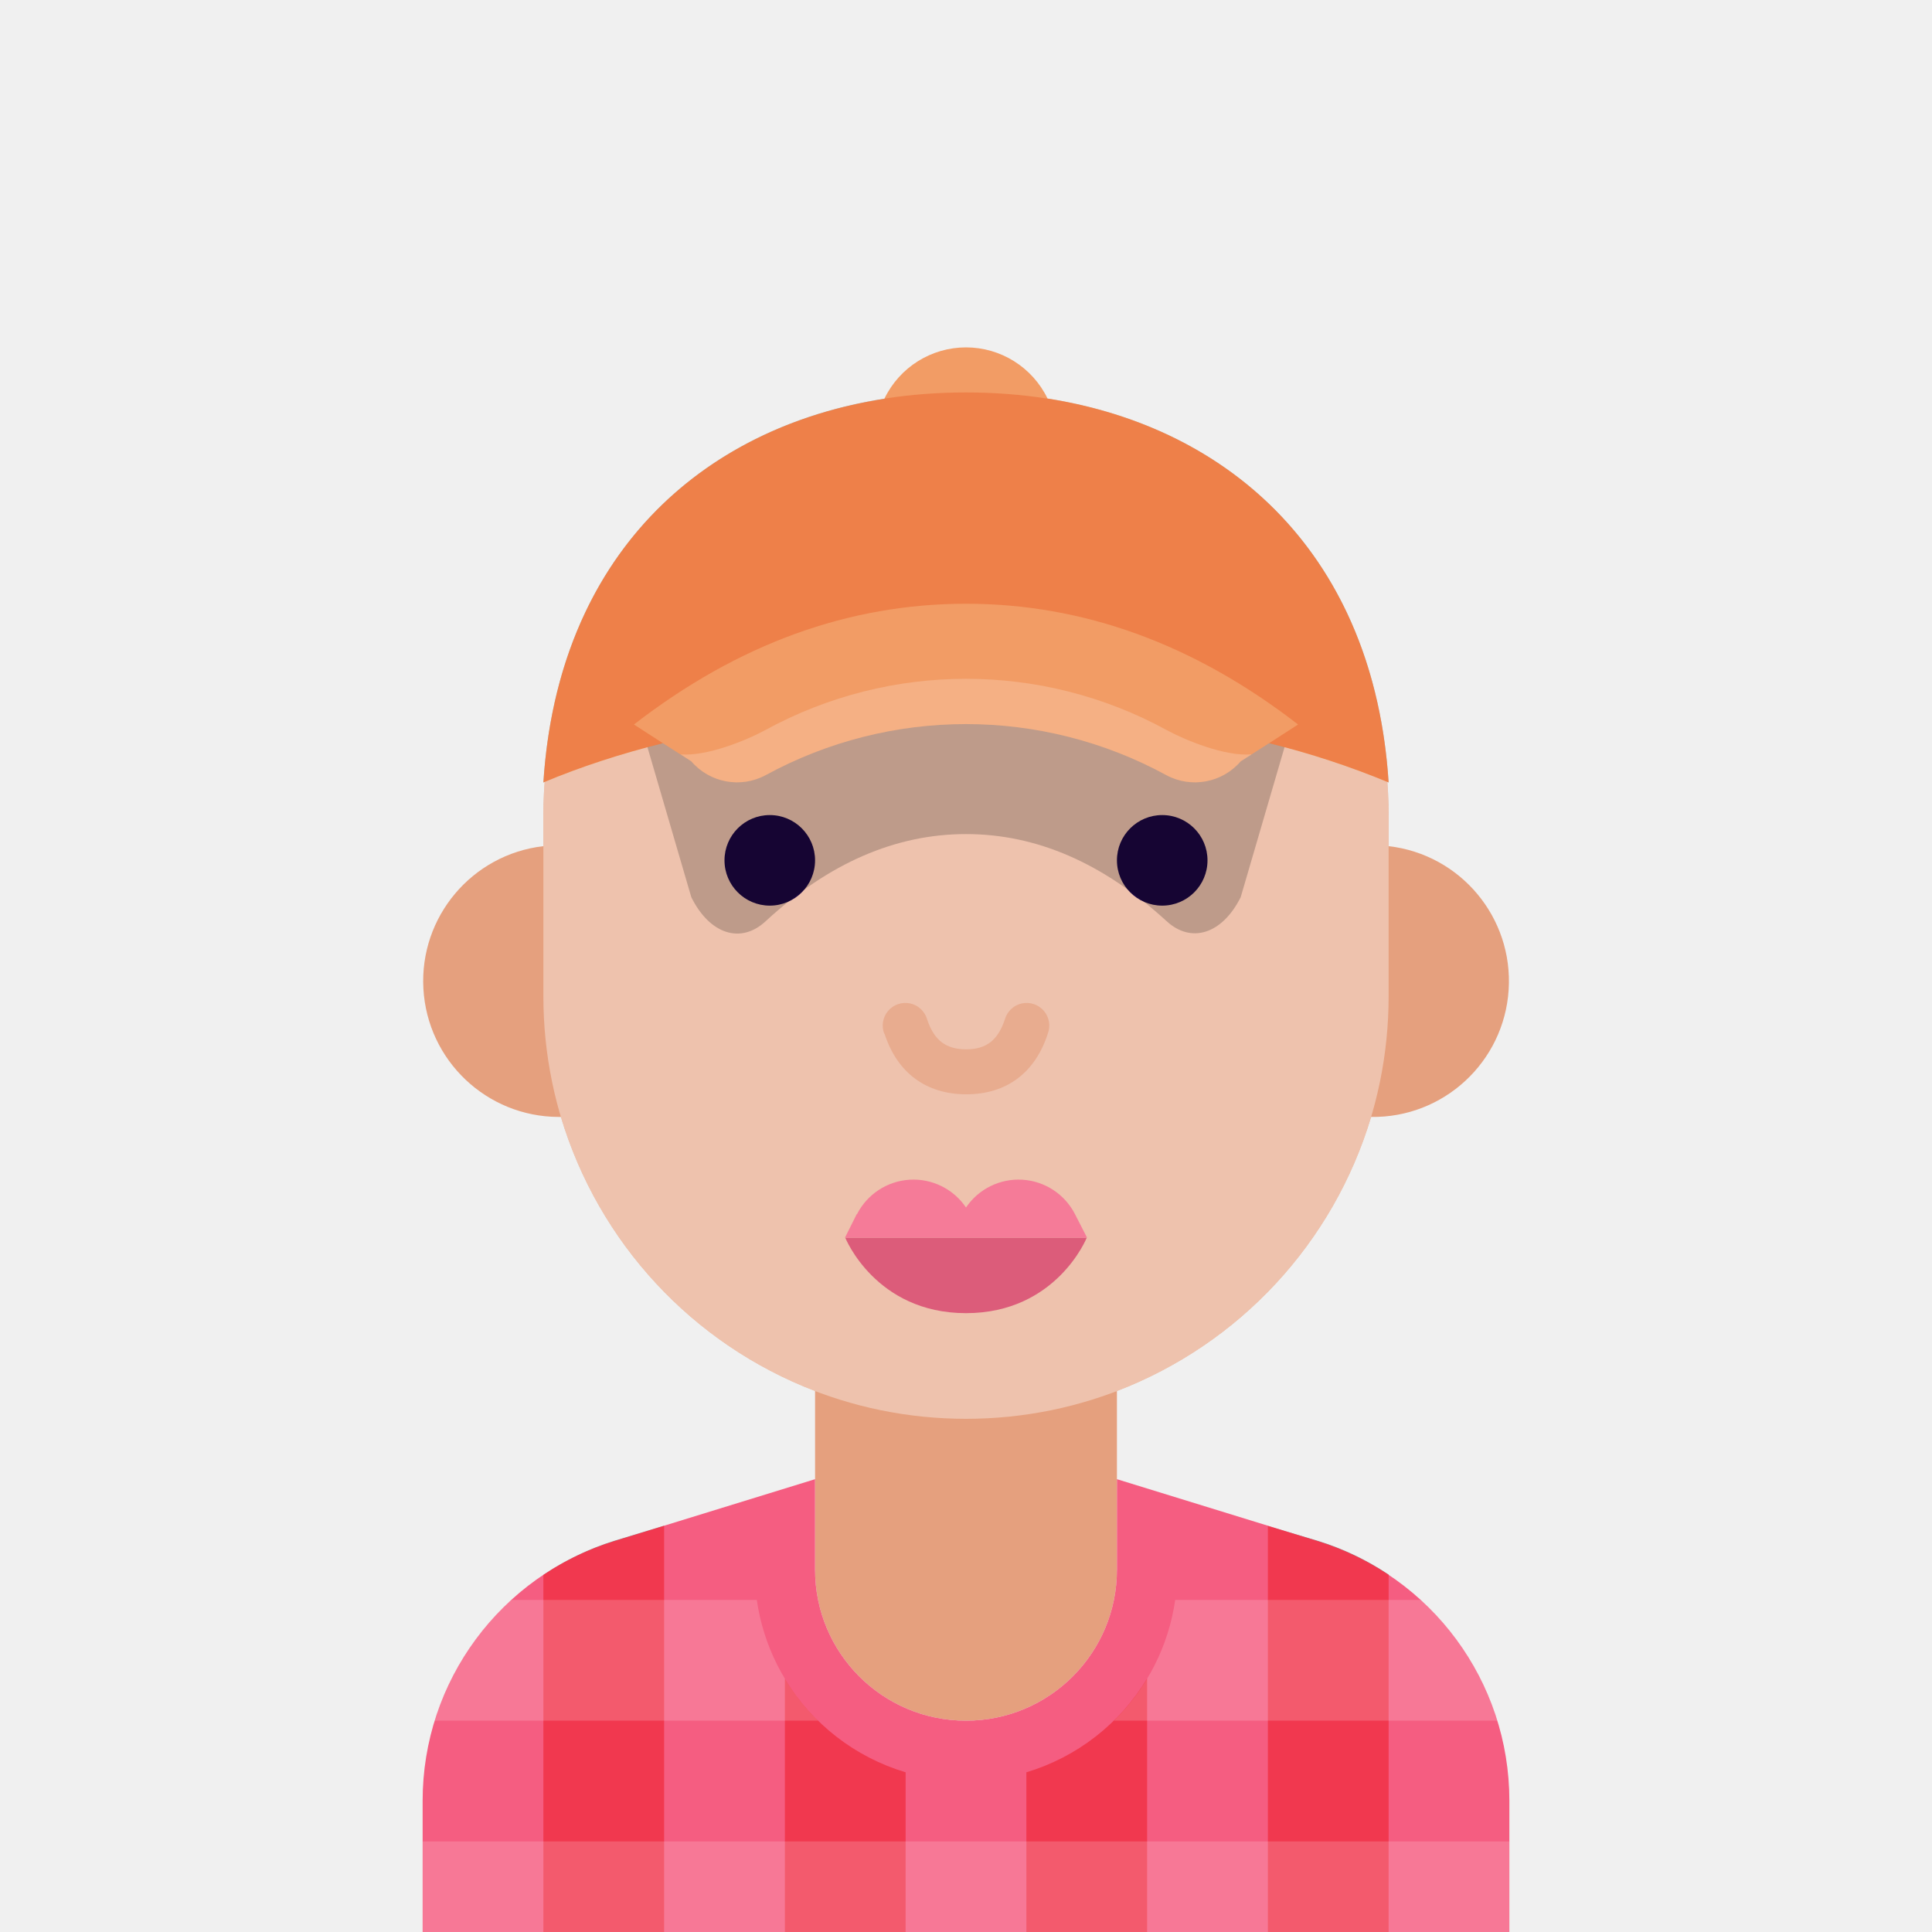
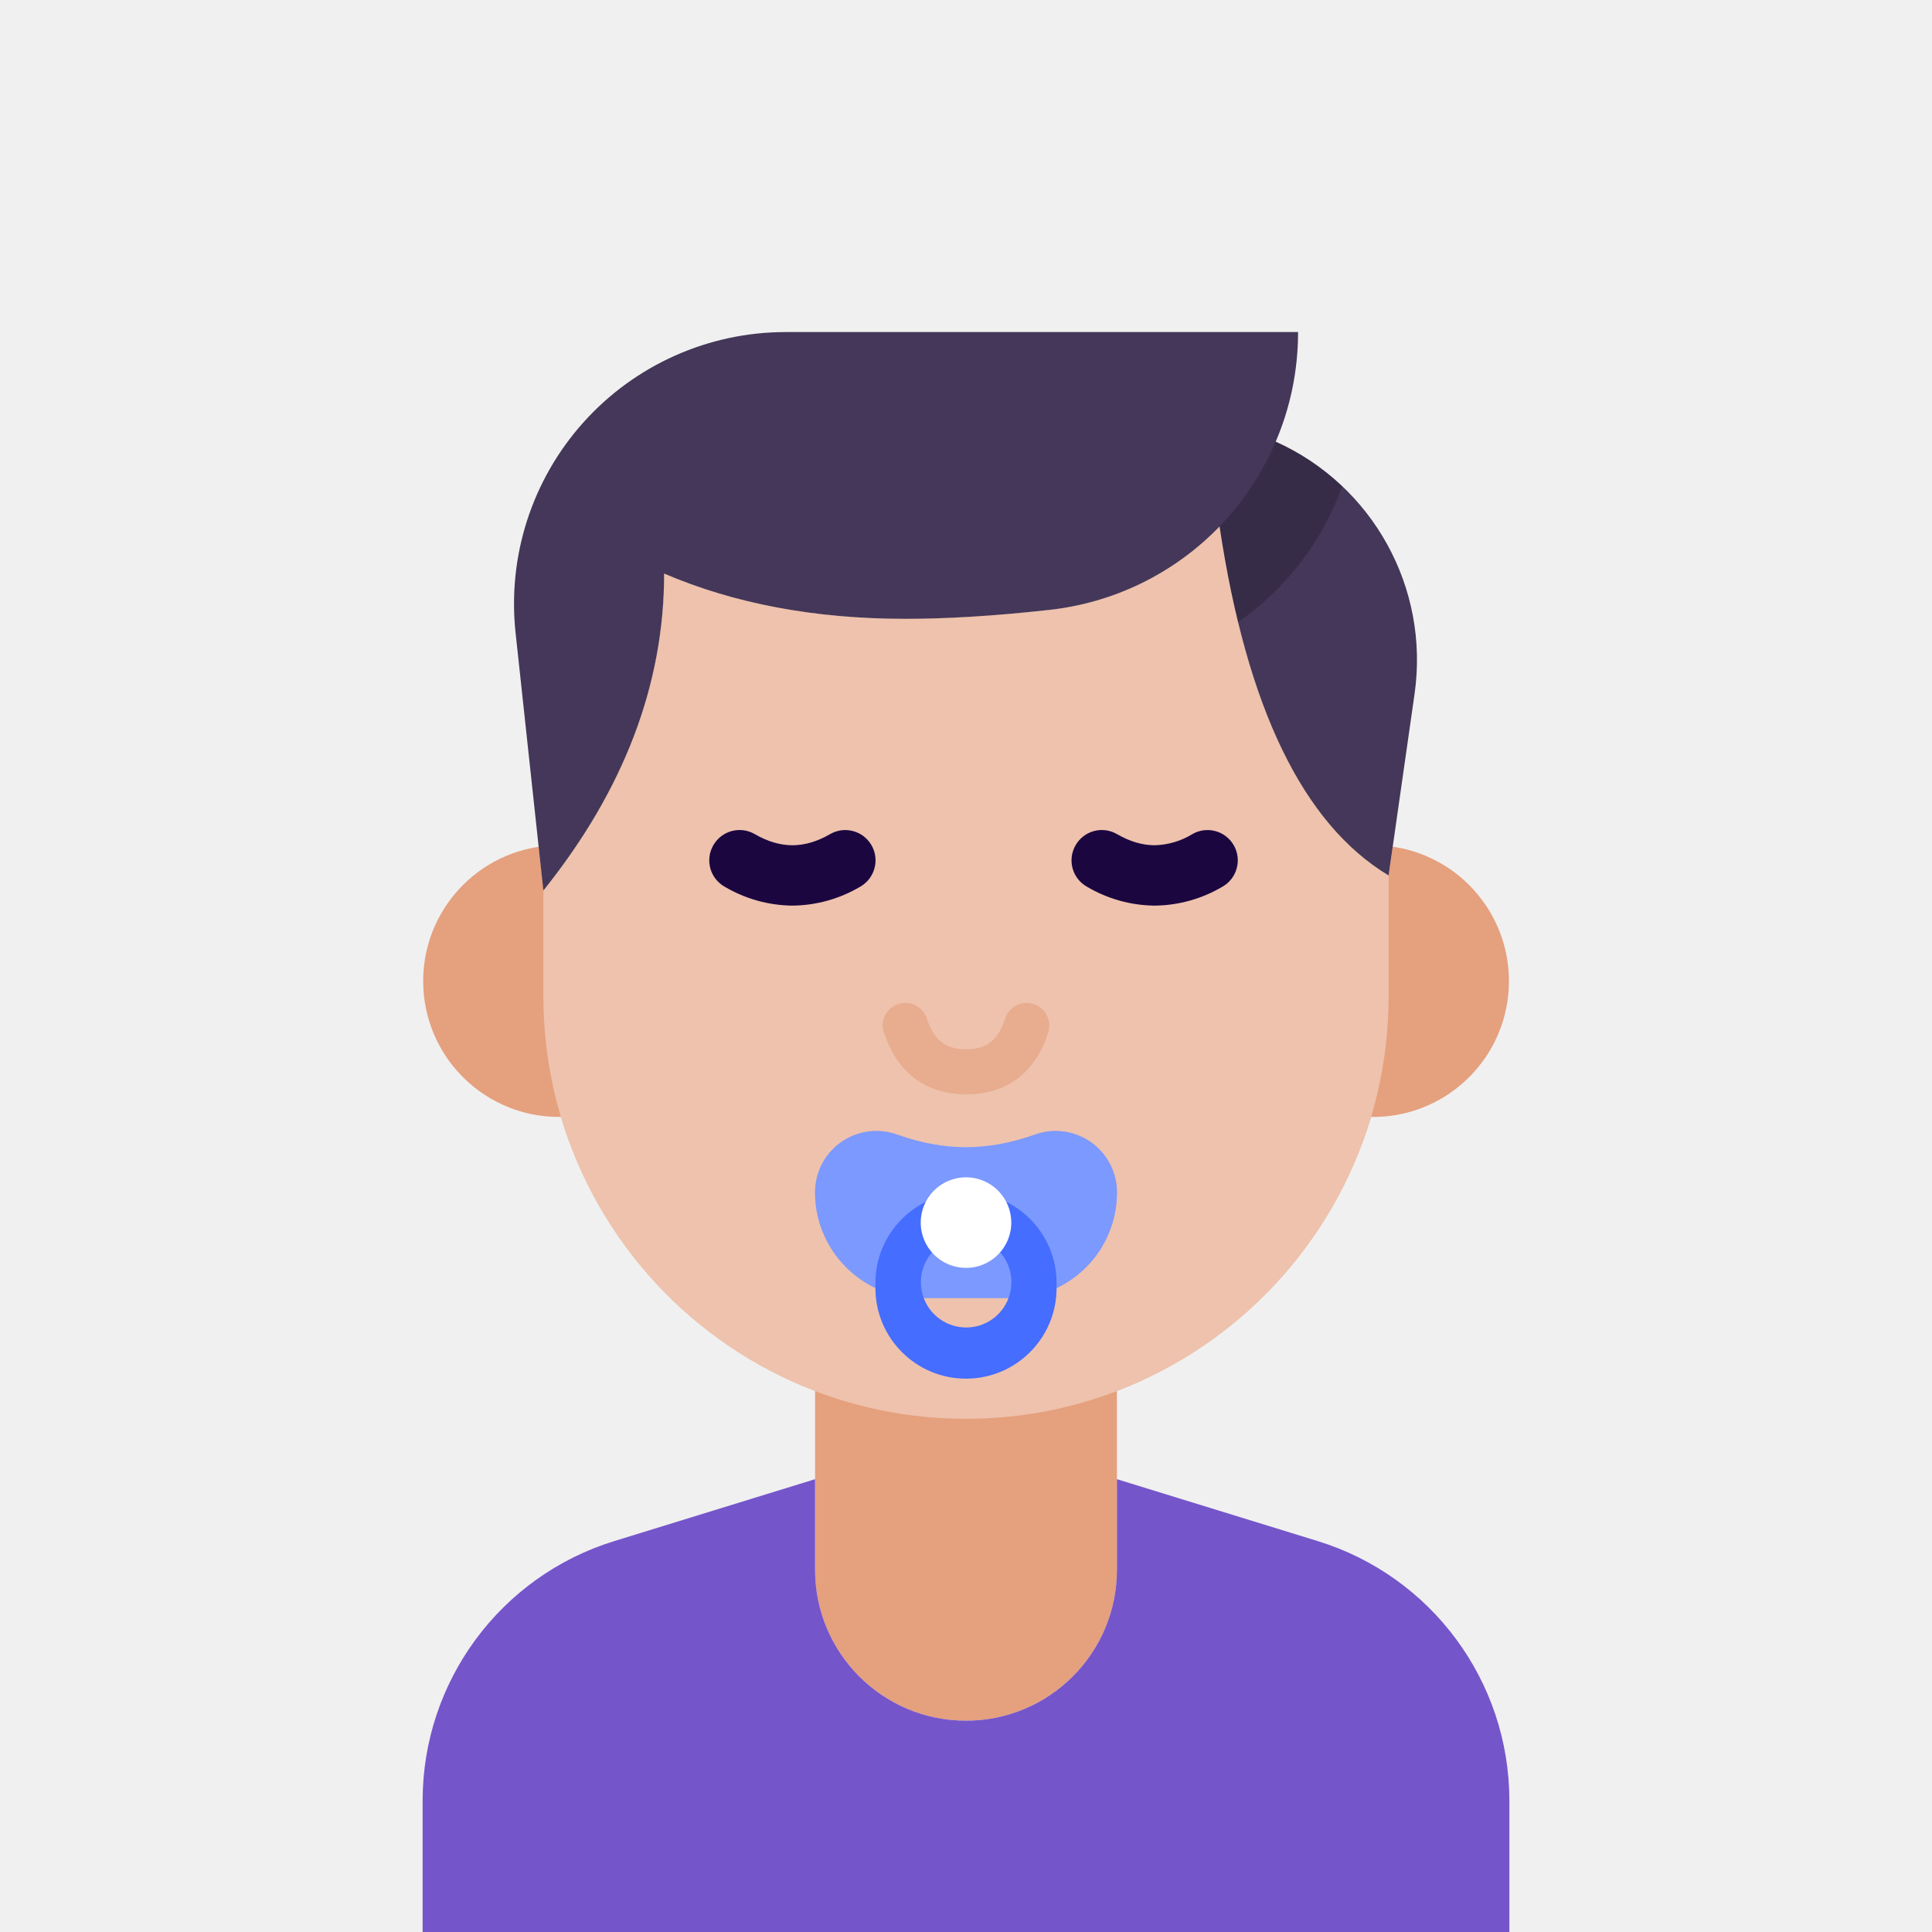
<svg xmlns="http://www.w3.org/2000/svg" viewBox="0 0 64 64" fill="none" shape-rendering="auto" width="96" height="96">
  <mask id="viewboxMask">
    <rect width="64" height="64" rx="0" ry="0" x="0" y="0" fill="#fff" />
  </mask>
  <g mask="url(#viewboxMask)">
    <path d="M37 46.08V52a5 5 0 0 1-10 0v-5.92A14.04 14.04 0 0 1 18.58 37h-.08a4.5 4.5 0 0 1-.5-8.97V27a14 14 0 1 1 28 0v1.03a4.5 4.5 0 0 1-.58 8.97A14.04 14.04 0 0 1 37 46.08Z" fill="#e5a07e" />
    <mask id="personas-a" style="mask-type:luminance" maskUnits="userSpaceOnUse" x="14" y="13" width="36" height="44">
      <path d="M37 46.08V52a5 5 0 0 1-10 0v-5.92A14.04 14.04 0 0 1 18.58 37h-.08a4.5 4.5 0 0 1-.5-8.97V27a14 14 0 1 1 28 0v1.03a4.5 4.5 0 0 1-.58 8.97A14.04 14.04 0 0 1 37 46.08Z" fill="#fff" />
    </mask>
    <g mask="url(#personas-a)">
      <path d="M32 13a14 14 0 0 1 14 14v6a14 14 0 1 1-28 0v-6a14 14 0 0 1 14-14Z" fill="#fff" style="mix-blend-mode:overlay" opacity=".36" />
    </g>
    <g transform="translate(20 24)">
-       <path fill-rule="evenodd" clip-rule="evenodd" d="M4 4.5a1.5 1.5 0 1 0 3 0 1.5 1.5 0 0 0-3 0Zm13 0a1.5 1.5 0 1 0 3 0 1.5 1.5 0 0 0-3 0Z" fill="#1B0640" />
+       <path d="M3.63 4A1 1 0 0 0 4 5.37 4.5 4.5 0 0 0 6.25 6a4.5 4.5 0 0 0 2.25-.63 1 1 0 0 0-1-1.74c-.43.25-.85.37-1.25.37S5.43 3.88 5 3.63A1 1 0 0 0 3.63 4ZM15.63 4A1 1 0 0 0 16 5.37a4.5 4.5 0 0 0 2.25.63 4.5 4.5 0 0 0 2.25-.63 1 1 0 0 0-1-1.74 2.5 2.5 0 0 1-1.25.37c-.4 0-.82-.12-1.25-.37a1 1 0 0 0-1.37.37Z" fill="#1B0640" />
    </g>
    <g transform="translate(2 2)">
-       <path opacity=".2" d="M30 17c3.88 0 7.55-.37 11 4.22l-1.9 6.5c-.61 1.22-1.64 1.55-2.46.79-2.1-1.92-4.3-2.88-6.64-2.88-2.33 0-4.55.96-6.64 2.89-.82.76-1.85.43-2.46-.8L19 21.22c3.45-4.6 7.12-4.22 11-4.22Z" fill="#000" />
-       <path d="M27.3 11.2a3 3 0 0 1 5.4 0c6.1.96 10.82 5.24 11.3 12.72a27.7 27.7 0 0 0-3.96-1.3l-.94.6a2 2 0 0 1-2.46.46 13.86 13.86 0 0 0-13.28 0 2 2 0 0 1-2.46-.46l-.94-.6c-1.4.35-2.72.78-3.96 1.3.48-7.48 5.2-11.76 11.3-12.71Z" fill="#F29C65" />
-       <path d="M19.96 22.62c-1.4.35-2.72.78-3.96 1.3C16.55 15.37 22.63 11 30 11s13.45 4.37 14 12.92a27.7 27.7 0 0 0-3.96-1.3L41 22c-3.45-2.67-7.12-4-11-4s-7.55 1.33-11 4l.96.62Z" fill="#000" style="mix-blend-mode:overlay" opacity=".28" />
-       <path d="m39.45 23-.35.22a2 2 0 0 1-2.46.46 13.86 13.86 0 0 0-13.28 0 2 2 0 0 1-2.46-.46l-.35-.23c.87.07 2.19-.47 2.81-.81a13.86 13.86 0 0 1 13.28 0c.62.34 1.94.88 2.8.81Z" fill="#fff" style="mix-blend-mode:lighten" opacity=".2" />
+       <path d="M40.26 12.63a7.93 7.93 0 0 1 4.6 8.35L44 27c-2.83-1.7-4.7-5.55-5.6-11.56a9.24 9.24 0 0 1-5.7 2.77c-1.82.2-3.39.29-4.7.29-3 0-5.67-.5-8-1.5 0 3.67-1.33 7.17-4 10.5l-.92-8.53A9 9 0 0 1 24.03 9H41c0 1.28-.26 2.51-.74 3.63Z" fill="#362c47" />
+       <path d="M40.26 12.63c.48-1.12.74-2.35.74-3.63H24.03a9 9 0 0 0-8.95 9.97L16 27.5c2.67-3.33 4-6.83 4-10.5 2.33 1 5 1.5 8 1.5 1.31 0 2.88-.1 4.7-.29a9.24 9.24 0 0 0 7.56-5.58ZM44.88 20.84a7.91 7.91 0 0 0-2.42-6.73 9.29 9.29 0 0 1-3.45 4.5c1.04 4.22 2.7 7.01 5 8.39l.85-6.02.02-.14Z" style="mix-blend-mode:overlay" opacity=".26" fill="#fff" />
    </g>
    <g transform="translate(11 44)">
-       <path d="M16 5v3a5 5 0 0 0 10 0V5l6.65 2.05a9 9 0 0 1 6.35 8.6V20H3v-4.35a9 9 0 0 1 6.35-8.6L16 5Z" fill="#f55d81" />
-       <path d="m11 6.54-1.65.5A9 9 0 0 0 7 8.17V20h4V6.54ZM15 20h4v-5.29a7.02 7.02 0 0 1-4-3.1V20ZM23 20h4v-8.4a7.02 7.02 0 0 1-4 3.11v5.3ZM31 20h4V8.16a9 9 0 0 0-2.35-1.12L31 6.55V20Z" style="mix-blend-mode:overlay" opacity=".4" fill="#000" />
-       <path d="M3.4 13a9.01 9.01 0 0 1 2.53-4h8.14a6.98 6.98 0 0 0 2.03 4H3.4ZM39 17v3H3v-3h36ZM36.07 9a9.01 9.01 0 0 1 2.53 4H25.9a6.98 6.98 0 0 0 2.03-4h8.14Z" style="mix-blend-mode:lighten" opacity=".17" fill="#fff" />
+       <path d="M16 5v3a5 5 0 0 0 10 0V5l6.65 2.05a9 9 0 0 1 6.35 8.6V20H3v-4.35a9 9 0 0 1 6.35-8.6L16 5Z" fill="#7555ca" />
    </g>
    <g transform="translate(23 36)">
-       <path d="M5 5h8s-1 2.5-4 2.5S5 5 5 5Z" fill="#DC5C7A" />
-       <path d="M5.39 4.22A2.1 2.1 0 0 1 9 4a2.1 2.1 0 0 1 3.61.22l.4.78H4.99l.39-.78Z" fill="#F57B98" />
+       <path fill-rule="evenodd" clip-rule="evenodd" d="M9 2c-.76 0-1.51-.14-2.27-.41A2.03 2.03 0 0 0 4 3.5c0 1.4.82 2.6 2 3.17a3 3 0 0 0 6 0 3.5 3.5 0 0 0 2-3.17 2.03 2.03 0 0 0-2.73-1.91C10.51 1.86 9.76 2 9 2ZM7.59 7h2.82A1.5 1.5 0 0 1 7.6 7Z" fill="#456DFF" />
+       <path fill-rule="evenodd" clip-rule="evenodd" d="M12 6.5v.17a3.5 3.5 0 0 0 2-3.17 2.03 2.03 0 0 0-2.73-1.91 6.61 6.61 0 0 1-4.54 0A2.03 2.03 0 0 0 4 3.5c0 1.4.82 2.6 2 3.17V6.5a3 3 0 1 1 6 0ZM7.59 7h2.82A1.5 1.5 0 1 0 7.6 7Z" fill="#fff" fill-opacity=".3" style="mix-blend-mode:lighten" />
+       <circle cx="9" cy="4.5" r="1.5" fill="#fff" />
    </g>
    <g transform="translate(24 28)">
      <path d="M5.29 6.24a.75.75 0 1 1 1.42-.48c.23.7.62 1 1.3 1 .66 0 1.05-.3 1.28-1a.75.75 0 1 1 1.42.48c-.42 1.3-1.37 2.01-2.7 2.01S5.72 7.54 5.3 6.24Z" fill="#000" style="mix-blend-mode:overlay" opacity=".36" />
    </g>
    <g transform="translate(14 26)" />
  </g>
</svg>
